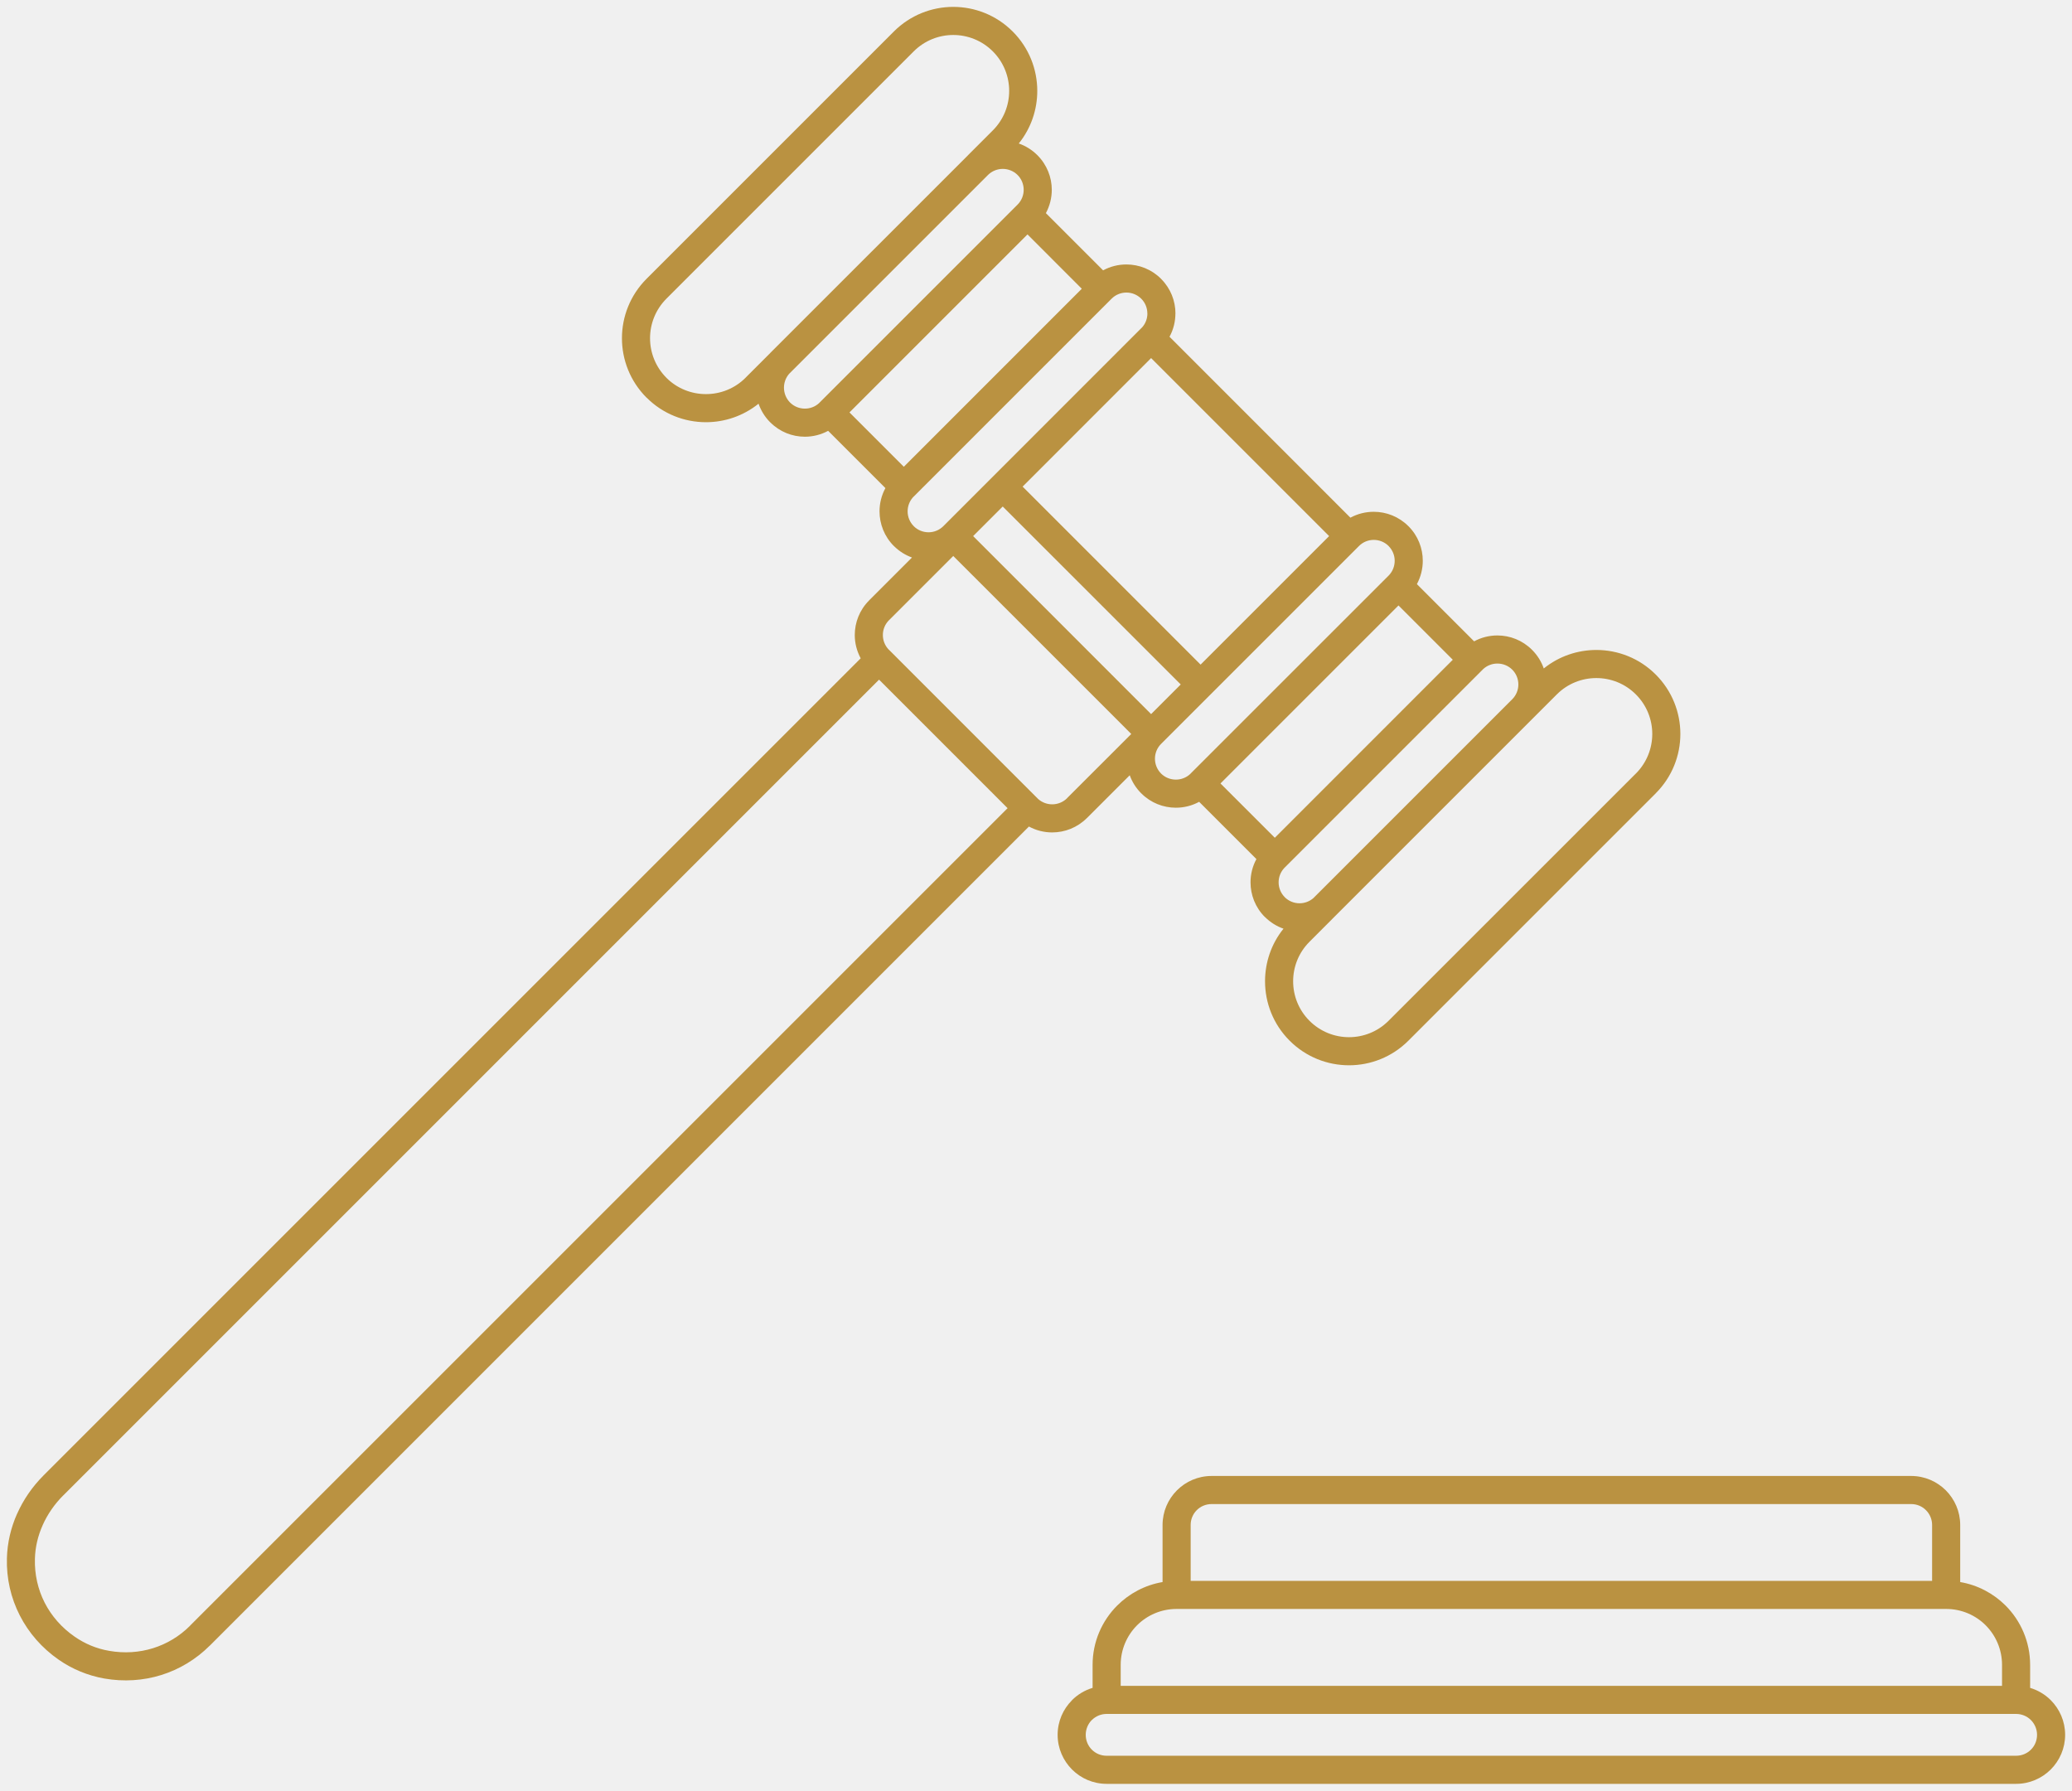
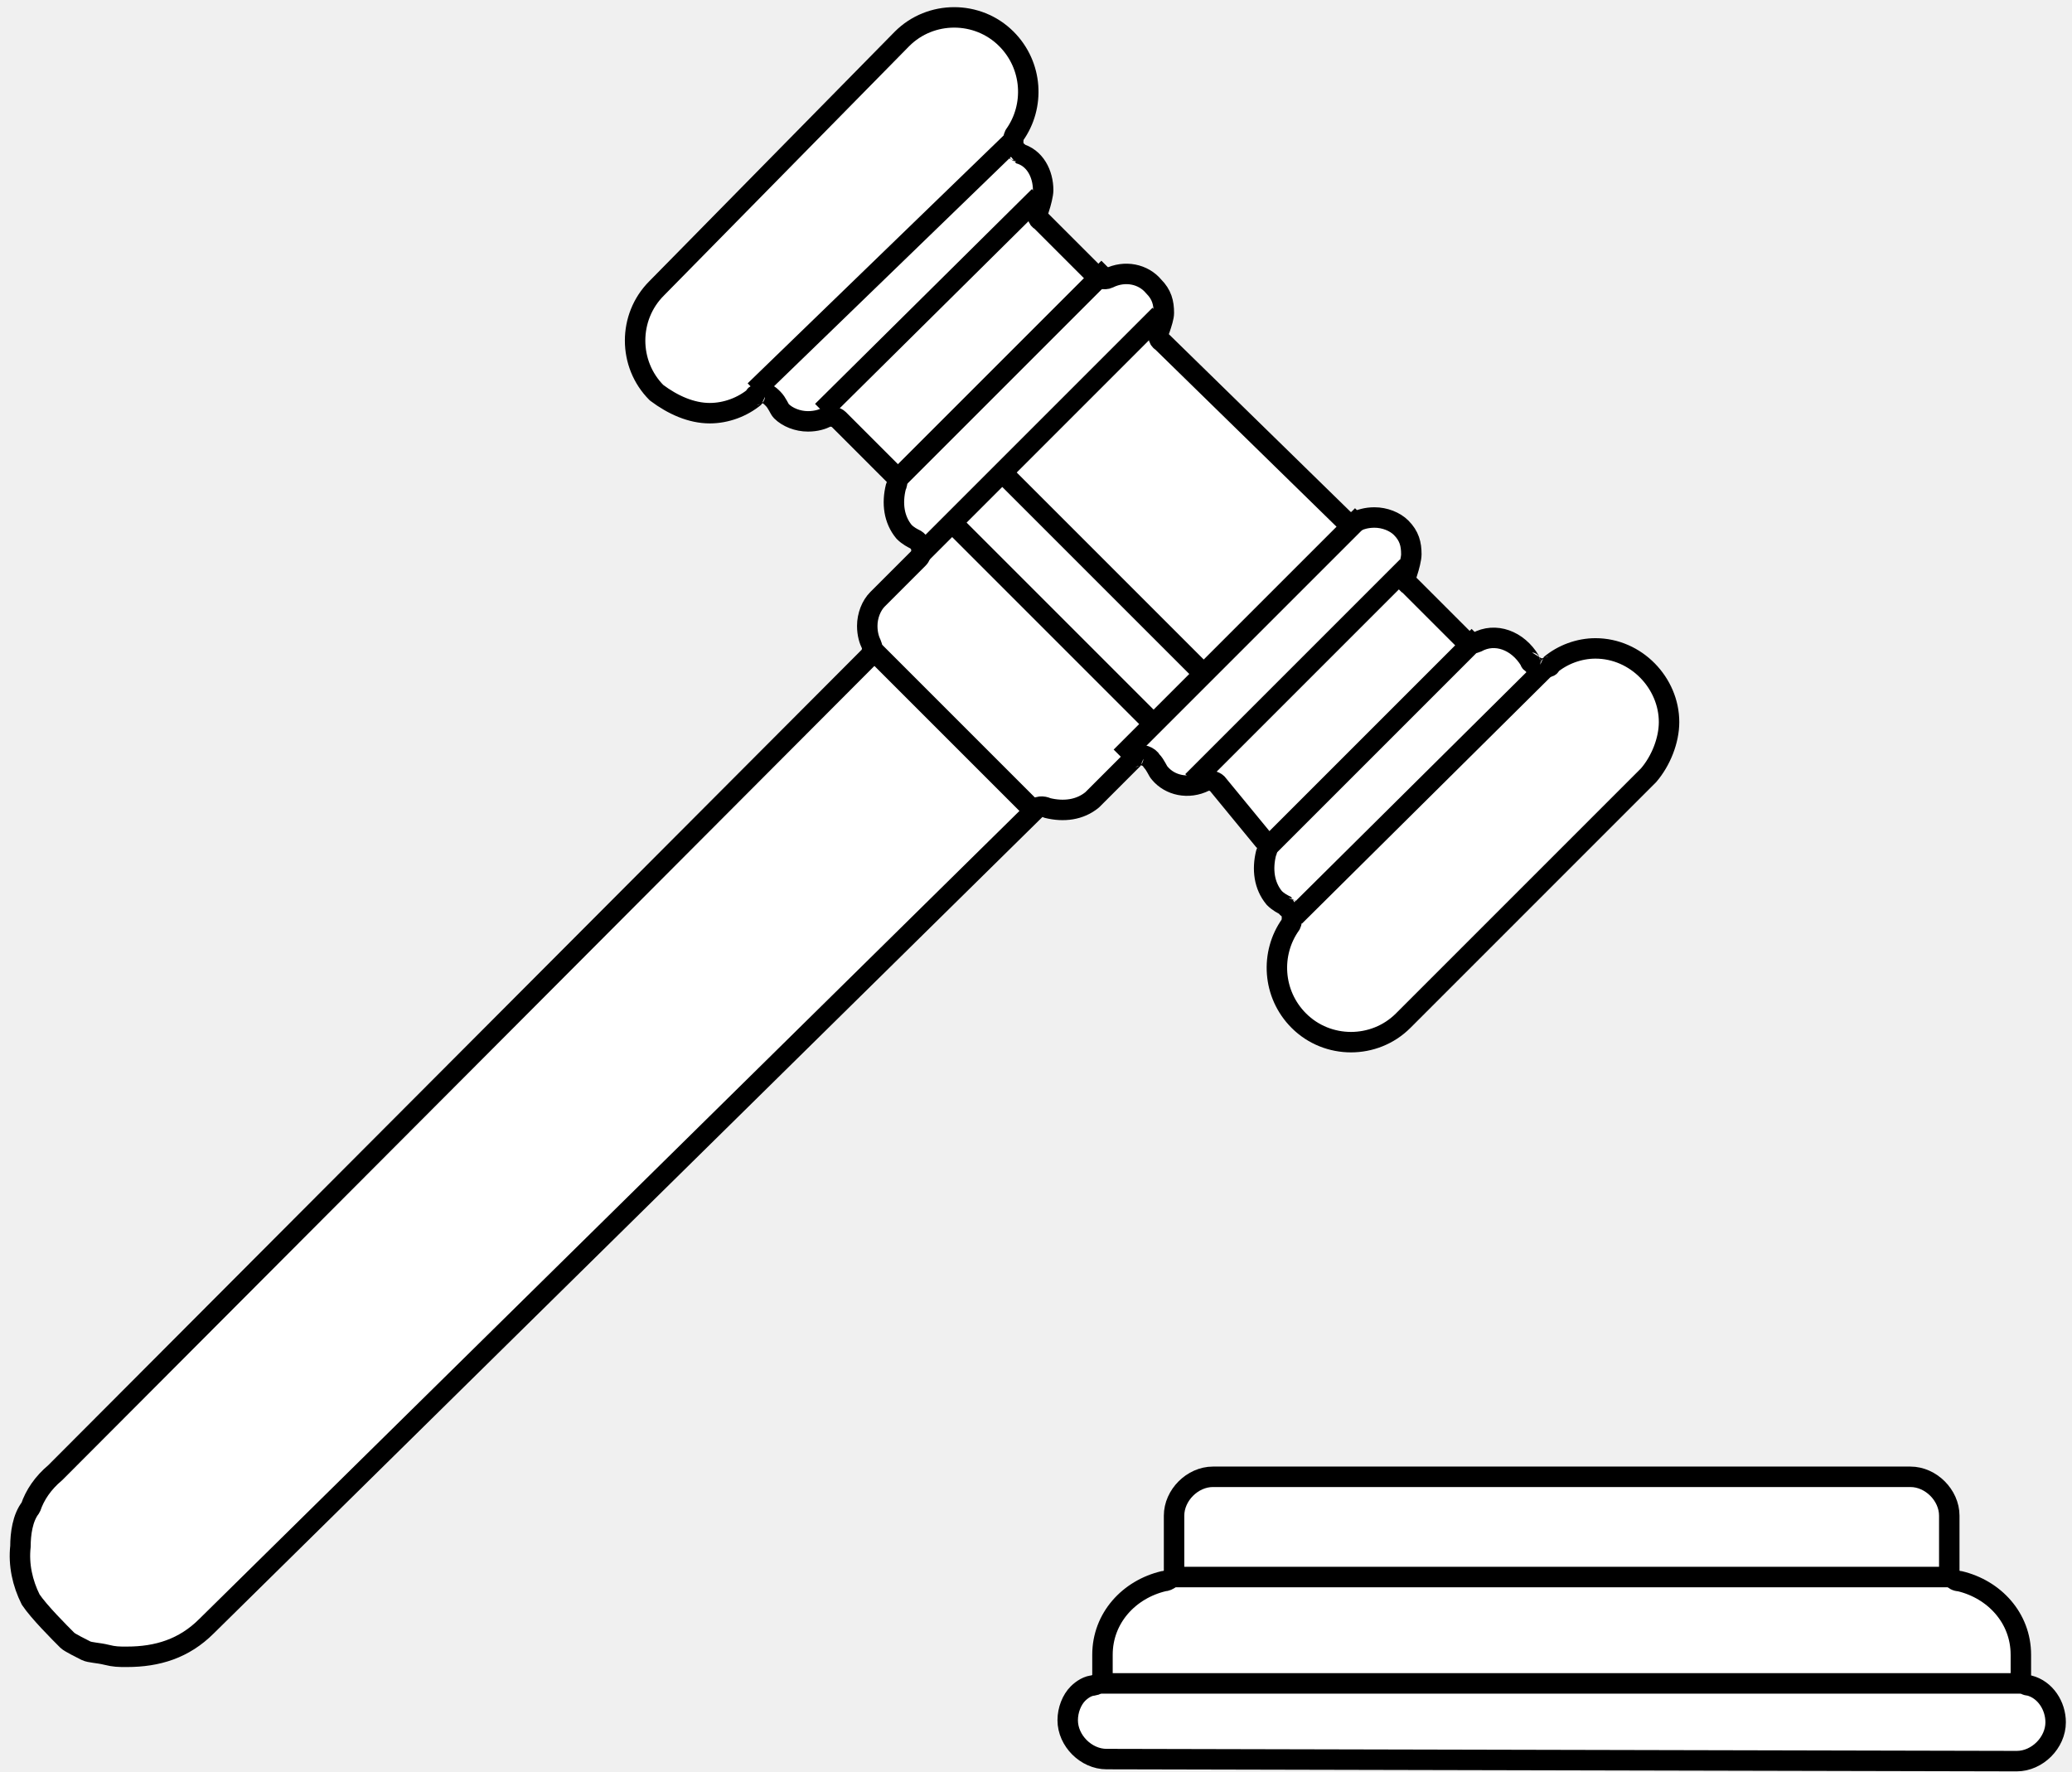
- <svg xmlns="http://www.w3.org/2000/svg" xml:space="preserve" width="1783px" height="1541px" version="1.1" style="shape-rendering:geometricPrecision; text-rendering:geometricPrecision; image-rendering:optimizeQuality; fill-rule:evenodd; clip-rule:evenodd" fill="#ba9241" viewBox="0 0 446.85 386.19">
-   <g id="Слой_x0020_1">
-     <path class="fil0 str0" d="M13.65 322.49c-1.88,1.88 -3.4,4.07 -4.45,6.43l0 0.01c-1.02,2.28 -1.61,4.74 -1.67,7.25 -0.09,3.36 0.64,6.59 2.11,9.47 1.46,2.85 3.65,5.38 6.48,7.33 1.11,0.77 2.3,1.42 3.54,1.93 1.22,0.5 2.51,0.88 3.86,1.11 3.27,0.58 6.5,0.36 9.46,-0.56 3,-0.93 5.74,-2.58 8.01,-4.85l0 -0.02 176.31 -176.3 -0.08 -0.08 -27.64 -27.64 -175.92 175.92 -0.01 0zm421.14 62.22l-196.13 0c-2.91,0 -5.55,-1.18 -7.46,-3.09 -1.92,-1.92 -3.11,-4.57 -3.11,-7.48 0,-2.91 1.18,-5.55 3.1,-7.46l0 -0.02c1.22,-1.22 2.74,-2.14 4.44,-2.65l0 -4.96c0,-4.99 2.03,-9.52 5.31,-12.8 2.61,-2.6 6,-4.42 9.78,-5.06l0 -12.31c0,-2.91 1.19,-5.56 3.11,-7.48 1.91,-1.91 4.55,-3.09 7.46,-3.09l150.87 0c2.91,0 5.55,1.18 7.47,3.09 1.92,1.92 3.11,4.57 3.11,7.48l0 12.31c3.78,0.64 7.17,2.46 9.78,5.06 3.27,3.28 5.3,7.81 5.3,12.8l0 4.96c1.7,0.51 3.23,1.43 4.45,2.65 1.91,1.92 3.1,4.56 3.1,7.48 0,2.91 -1.19,5.56 -3.11,7.48 -1.92,1.91 -4.56,3.09 -7.47,3.09zm-196.13 -6.06l196.13 0c1.26,0 2.39,-0.5 3.21,-1.32 0.81,-0.81 1.31,-1.93 1.31,-3.19 0,-1.25 -0.51,-2.37 -1.32,-3.19 -0.82,-0.82 -1.95,-1.32 -3.2,-1.32l-196.13 0c-1.24,0 -2.37,0.5 -3.19,1.32l-0.01 -0.01c-0.81,0.82 -1.31,1.95 -1.31,3.2 0,1.25 0.5,2.38 1.31,3.19 0.81,0.82 1.95,1.32 3.2,1.32zm3.03 -15.08l190.07 0 0 -4.52c0,-3.33 -1.35,-6.35 -3.53,-8.54 -2.17,-2.17 -5.19,-3.52 -8.52,-3.52l-165.96 0c-3.34,0 -6.35,1.35 -8.53,3.52 -2.18,2.19 -3.53,5.21 -3.53,8.54l0 4.52zm15.09 -22.64l159.9 0 0 -12.05c0,-1.25 -0.51,-2.38 -1.32,-3.19 -0.81,-0.82 -1.94,-1.32 -3.2,-1.32l-150.87 0c-1.25,0 -2.39,0.5 -3.2,1.32 -0.81,0.81 -1.31,1.93 -1.31,3.19l0 12.05zm16 -143.17c-2.06,-2.06 -3.09,-4.77 -3.09,-7.47 0,-1.73 0.42,-3.46 1.27,-5.02l-12.35 -12.35c-1.56,0.85 -3.29,1.27 -5.02,1.27 -2.7,0 -5.4,-1.03 -7.46,-3.1l-0.01 0 -0.01 -0.01c-1.14,-1.14 -1.96,-2.47 -2.47,-3.89l-9.24 9.24 -0.01 0c-2.07,2.06 -4.77,3.09 -7.47,3.09 -1.73,0 -3.45,-0.42 -5.02,-1.27l-176.63 176.63 0 -0.01c-2.99,2.99 -6.58,5.15 -10.49,6.37 -3.88,1.21 -8.07,1.49 -12.3,0.75 -1.74,-0.31 -3.46,-0.81 -5.12,-1.49 -1.64,-0.68 -3.22,-1.53 -4.68,-2.55 -3.65,-2.53 -6.5,-5.82 -8.41,-9.56 -1.93,-3.77 -2.9,-7.99 -2.78,-12.35 0.09,-3.34 0.86,-6.58 2.19,-9.57l0.01 0c1.36,-3.07 3.3,-5.87 5.68,-8.25l0 -0.01 176.25 -176.24c-0.85,-1.57 -1.28,-3.3 -1.28,-5.02 0,-2.7 1.03,-5.4 3.09,-7.46l0 -0.01 9.25 -9.25c-1.42,-0.51 -2.75,-1.34 -3.89,-2.47l-0.02 -0.01c-2.06,-2.06 -3.09,-4.77 -3.09,-7.47 0,-1.73 0.42,-3.46 1.27,-5.02l-12.35 -12.35c-1.56,0.84 -3.29,1.27 -5.02,1.27 -2.7,0 -5.4,-1.03 -7.46,-3.1l-0.02 -0.01c-1.17,-1.17 -2,-2.55 -2.51,-4.01 -3.31,2.66 -7.33,3.99 -11.34,3.99 -4.63,0 -9.27,-1.76 -12.8,-5.3l-0.02 0c-3.53,-3.54 -5.3,-8.17 -5.3,-12.81 0,-4.64 1.77,-9.27 5.3,-12.81l53.34 -53.34c3.54,-3.54 8.18,-5.31 12.81,-5.31 4.64,0 9.28,1.77 12.82,5.31 3.53,3.53 5.3,8.17 5.3,12.81 0,4.02 -1.33,8.04 -3.99,11.34 1.46,0.51 2.84,1.35 4.01,2.52l0.01 0.01c2.06,2.06 3.1,4.77 3.1,7.46 0,1.73 -0.43,3.46 -1.27,5.03l12.34 12.34c1.56,-0.85 3.29,-1.27 5.02,-1.27 2.71,0 5.41,1.03 7.48,3.1l0.01 0.01 0 0.01c2.06,2.06 3.09,4.76 3.09,7.45l-0.01 0c0,1.73 -0.42,3.46 -1.27,5.02l39.01 39.02c1.57,-0.85 3.3,-1.27 5.04,-1.27 2.69,0 5.39,1.03 7.46,3.09l0.01 0 0 0.01c2.07,2.06 3.1,4.77 3.1,7.47 0,1.73 -0.43,3.46 -1.27,5.03l12.34 12.34c1.56,-0.85 3.29,-1.27 5.02,-1.27 2.7,0 5.4,1.03 7.47,3.1l0.01 0.01c1.17,1.17 2.01,2.54 2.52,4.01 3.3,-2.66 7.32,-3.99 11.34,-3.99 4.64,0 9.27,1.76 12.81,5.3 3.54,3.54 5.31,8.18 5.31,12.81 0,4.63 -1.77,9.26 -5.31,12.8l0 0.01 -53.34 53.34c-3.54,3.54 -8.17,5.31 -12.81,5.31 -4.64,0 -9.27,-1.77 -12.81,-5.31 -3.54,-3.54 -5.3,-8.17 -5.3,-12.81 0,-4.02 1.32,-8.04 3.98,-11.34 -1.46,-0.51 -2.83,-1.35 -4,-2.52l-0.02 0zm57.66 -42.7l-0.03 0.03 -42.67 42.67 0 0 -5.33 5.34c-2.36,2.35 -3.53,5.44 -3.53,8.52 0,3.09 1.17,6.17 3.53,8.53 2.35,2.35 5.44,3.53 8.52,3.53 3.09,0 6.17,-1.18 8.52,-3.53l53.35 -53.34 0 0.01c2.35,-2.36 3.53,-5.45 3.53,-8.54 0,-3.08 -1.18,-6.17 -3.53,-8.52 -2.36,-2.36 -5.44,-3.53 -8.53,-3.53 -3.09,0 -6.17,1.17 -8.53,3.53l-5.3 5.3zm-54.69 35.23c0,1.15 0.44,2.31 1.32,3.19l-0.01 0c0.88,0.88 2.04,1.32 3.2,1.32 1.08,0 2.15,-0.38 3,-1.13l42.87 -42.87 0.04 -0.04c0.85,-0.87 1.28,-2.01 1.28,-3.15 0,-1.16 -0.44,-2.32 -1.32,-3.2 -0.88,-0.87 -2.03,-1.31 -3.2,-1.31 -1.09,0 -2.18,0.39 -3.04,1.17l-0.15 0.15 0 0 -42.67 42.67 -0.18 0.19c-0.76,0.85 -1.14,1.93 -1.14,3.01zm-109.64 -114.16l-0.01 0 42.68 -42.67 0.03 -0.04 5.3 -5.3c2.35,-2.35 3.53,-5.44 3.53,-8.52 0,-3.09 -1.18,-6.18 -3.53,-8.53 -2.35,-2.35 -5.44,-3.53 -8.53,-3.53 -3.08,0 -6.17,1.18 -8.52,3.53l-53.34 53.34c-2.35,2.36 -3.53,5.44 -3.53,8.53 0,3.09 1.18,6.17 3.53,8.53l-0.01 0c2.36,2.35 5.44,3.52 8.54,3.52 3.09,0 6.18,-1.17 8.53,-3.52l-0.01 0 5.34 -5.34zm2.96 7.47c0,1.16 0.44,2.32 1.31,3.2 0.88,0.88 2.04,1.32 3.2,1.32 1.08,0 2.16,-0.38 3.01,-1.14l0.18 -0.18 42.68 -42.68c0.88,-0.88 1.32,-2.03 1.32,-3.19 0,-1.16 -0.44,-2.32 -1.32,-3.2 -0.88,-0.87 -2.04,-1.31 -3.2,-1.31 -1.13,0 -2.27,0.43 -3.15,1.28l-0.04 0.04 -42.89 42.89c-0.73,0.85 -1.1,1.91 -1.1,2.97zm87.6 83.33l0.12 -0.12 -0.01 0 42.68 -42.67 0 0 0.11 -0.11c0.8,-0.86 1.21,-1.97 1.21,-3.09 0,-1.15 -0.44,-2.31 -1.32,-3.19l-0.01 0 0.01 -0.01c-0.88,-0.87 -2.04,-1.31 -3.19,-1.31 -1.16,0 -2.31,0.44 -3.19,1.32l-40.54 40.54 0 0 -2.16 2.16c-0.87,0.88 -1.3,2.02 -1.3,3.17 0,1.16 0.44,2.31 1.31,3.19l0.01 0 0 0 -0.01 0.01c0.88,0.87 2.04,1.31 3.2,1.31 1.11,0 2.22,-0.4 3.08,-1.2zm56.64 -24.65l-11.71 -11.71 -38.39 38.39 11.72 11.71 38.38 -38.39zm-114.48 -36.97l-1.96 1.96c-0.75,0.85 -1.13,1.93 -1.13,3.01 0,1.15 0.44,2.31 1.32,3.19l0 0 0 0.01c0.88,0.87 2.03,1.31 3.19,1.31 1.15,0 2.31,-0.44 3.19,-1.32l42.68 -42.69 0 0 0.19 -0.18c0.76,-0.86 1.14,-1.93 1.14,-3l-0.01 0c0,-1.15 -0.44,-2.31 -1.31,-3.18l-0.01 0 0 -0.01c-0.89,-0.88 -2.04,-1.32 -3.2,-1.32 -1.15,0 -2.31,0.44 -3.19,1.32l-40.9 40.9zm34.47 -43.04l-11.71 -11.72 -38.39 38.39 11.72 11.72 38.38 -38.39zm-12.76 42.67l38.38 38.39 27.72 -27.72 -38.39 -38.39 -27.71 27.72zm34.1 42.67l-38.39 -38.38 -6.38 6.38 32.9 32.91 5.48 5.48 6.39 -6.39zm-13.41 7.93l-35.65 -35.64 -13.86 13.86 -0.01 0c-0.87,0.88 -1.31,2.03 -1.31,3.19 0,1.1 0.4,2.21 1.2,3.07l0.11 0.11 0.01 0 0.01 0.01 31.52 31.53 0.66 0.66c0.86,0.75 1.93,1.13 3.01,1.13 1.16,0 2.32,-0.44 3.2,-1.31l-0.01 -0.01 13.86 -13.85 -2.74 -2.75z" />
-   </g>
+ <svg xmlns="http://www.w3.org/2000/svg" version="1.1" id="Слой_1" x="0px" y="0px" viewBox="0 0 101.3 86.6" style="enable-background:new 0 0 101.3 86.6;" xml:space="preserve">
+   <style type="text/css">
+ 	.st0{fill:#FFFFFF;stroke:#000000;stroke-miterlimit:1;}
+ </style>
+   <path class="st0" d="M6.2,81c-0.4,0-0.6,0-1-0.1c-0.4-0.1-0.8-0.1-1-0.2s-0.8-0.4-0.9-0.5c-0.4-0.4-1.4-1.4-1.8-2  c-0.4-0.8-0.6-1.7-0.5-2.6c0-0.6,0.1-1.4,0.5-1.9l0,0l0,0c0.2-0.6,0.6-1.2,1.2-1.7l0,0l0,0l39.8-39.9c0.1-0.1,0.2-0.4,0.1-0.6  c-0.1-0.2-0.2-0.5-0.2-0.9c0-0.5,0.2-1,0.5-1.3l0,0l0,0l2-2c0.2-0.2,0.2-0.6,0-0.8l-0.1-0.1c-0.2-0.1-0.4-0.2-0.6-0.4l0,0  c-0.5-0.6-0.6-1.4-0.4-2.2c0.1-0.2,0.1-0.5-0.1-0.6l-2.7-2.7c-0.1-0.1-0.4-0.2-0.6-0.1c-0.2,0.1-0.5,0.2-0.9,0.2  c-0.5,0-1-0.2-1.3-0.5l0,0c-0.1-0.1-0.2-0.4-0.4-0.6s-0.4-0.4-0.8-0.2c0,0-0.1,0-0.1,0.1c-0.6,0.5-1.4,0.8-2.2,0.8  c-0.9,0-1.8-0.4-2.6-1l0,0l0,0c-1.4-1.4-1.4-3.7,0-5.1l12-12.2c1.4-1.4,3.7-1.4,5.1,0c1.3,1.3,1.4,3.3,0.4,4.7  c-0.1,0.2-0.1,0.6,0.1,0.8c0,0,0.1,0,0.1,0.1c0.8,0.2,1.2,1,1.2,1.8c0,0.2-0.1,0.6-0.2,0.9c-0.1,0.3-0.1,0.5,0.1,0.6l2.7,2.7  c0.1,0.1,0.4,0.2,0.6,0.1c0.8-0.4,1.7-0.2,2.2,0.4l0,0c0.4,0.4,0.5,0.8,0.5,1.3l0,0l0,0c0,0.2-0.1,0.5-0.2,0.8  c-0.1,0.2-0.1,0.5,0.1,0.6l8.9,8.7c0.1,0.1,0.4,0.2,0.6,0.1c0.2-0.1,0.5-0.2,0.9-0.2c0.5,0,1,0.2,1.3,0.5l0,0l0,0  c0.4,0.4,0.5,0.8,0.5,1.3c0,0.2-0.1,0.6-0.2,0.9s-0.1,0.5,0.1,0.6l2.7,2.7c0.1,0.1,0.4,0.2,0.6,0.1c0.9-0.5,2-0.1,2.6,0.9  c0,0,0,0.1,0.1,0.1c0.1,0.2,0.4,0.4,0.8,0.2c0,0,0.1,0,0.1-0.1c0.6-0.5,1.4-0.8,2.2-0.8c2,0,3.6,1.7,3.6,3.6c0,0.9-0.4,1.9-1,2.6  l0,0l0,0l-12,12c-1.4,1.4-3.7,1.4-5.1,0c-1.3-1.3-1.4-3.3-0.4-4.7c0.1-0.2,0.1-0.6-0.1-0.8c0,0-0.1,0-0.1-0.1  c-0.2-0.1-0.4-0.2-0.6-0.4l0,0c-0.5-0.6-0.6-1.4-0.4-2.2c0.1-0.2,0.1-0.5-0.1-0.6l-2.3-2.8c-0.1-0.1-0.4-0.2-0.6-0.1  c-0.8,0.4-1.7,0.2-2.2-0.4l0,0l0,0c-0.1-0.1-0.2-0.4-0.4-0.6c-0.1-0.2-0.5-0.4-0.8-0.2c-0.1,0-0.1,0.1-0.1,0.1l-2,2l0,0  c-0.6,0.5-1.4,0.6-2.2,0.4c-0.2-0.1-0.5-0.1-0.6,0.1L10.1,79.5l0,0C9,80.6,7.7,81,6.2,81L6.2,81z" />
+   <path class="st0" d="M49.5,6.9L36.9,19.1" />
+   <path class="st0" d="M50.8,9.6L40.2,20.1" />
+   <path class="st0" d="M54.2,13.1L43.7,23.6" />
+   <path class="st0" d="M56.7,15.4L44.9,27.2" />
+   <path class="st0" d="M75.5,32.7L63.3,44.8" />
+   <path class="st0" d="M72.3,31.1L61.8,41.6" />
+   <path class="st0" d="M68.8,27.7L58.3,38.2" />
+   <path class="st0" d="M66.6,25.2L54.8,37" />
+   <path class="st0" d="M49,23.1l9.9,9.9" />
+   <path class="st0" d="M46.5,25.5l9.9,9.9" />
+   <path class="st0" d="M42.5,31.6l7.8,7.8" />
+   <path class="st0" d="M54.1,86c-1,0-1.9-0.9-1.9-1.9c0-0.5,0.2-1,0.5-1.3l0,0c0.2-0.2,0.5-0.4,0.8-0.4c0.2-0.1,0.4-0.2,0.4-0.5v-1  c0-1.8,1.3-3.2,3-3.6c0.2,0,0.5-0.2,0.5-0.5v-2.7c0-1,0.9-1.9,1.9-1.9h34.1c1,0,1.9,0.9,1.9,1.9v2.7c0,0.2,0.2,0.5,0.5,0.5  c1.7,0.4,3,1.8,3,3.6v1c0,0.2,0.1,0.5,0.4,0.5c0.8,0.2,1.3,1,1.3,1.8c0,1-0.9,1.9-1.9,1.9L54.1,86z" />
+   <path class="st0" d="M57.1,77.1h38.2" />
+   <path class="st0" d="M53.7,82.3h45.1" />
</svg>
